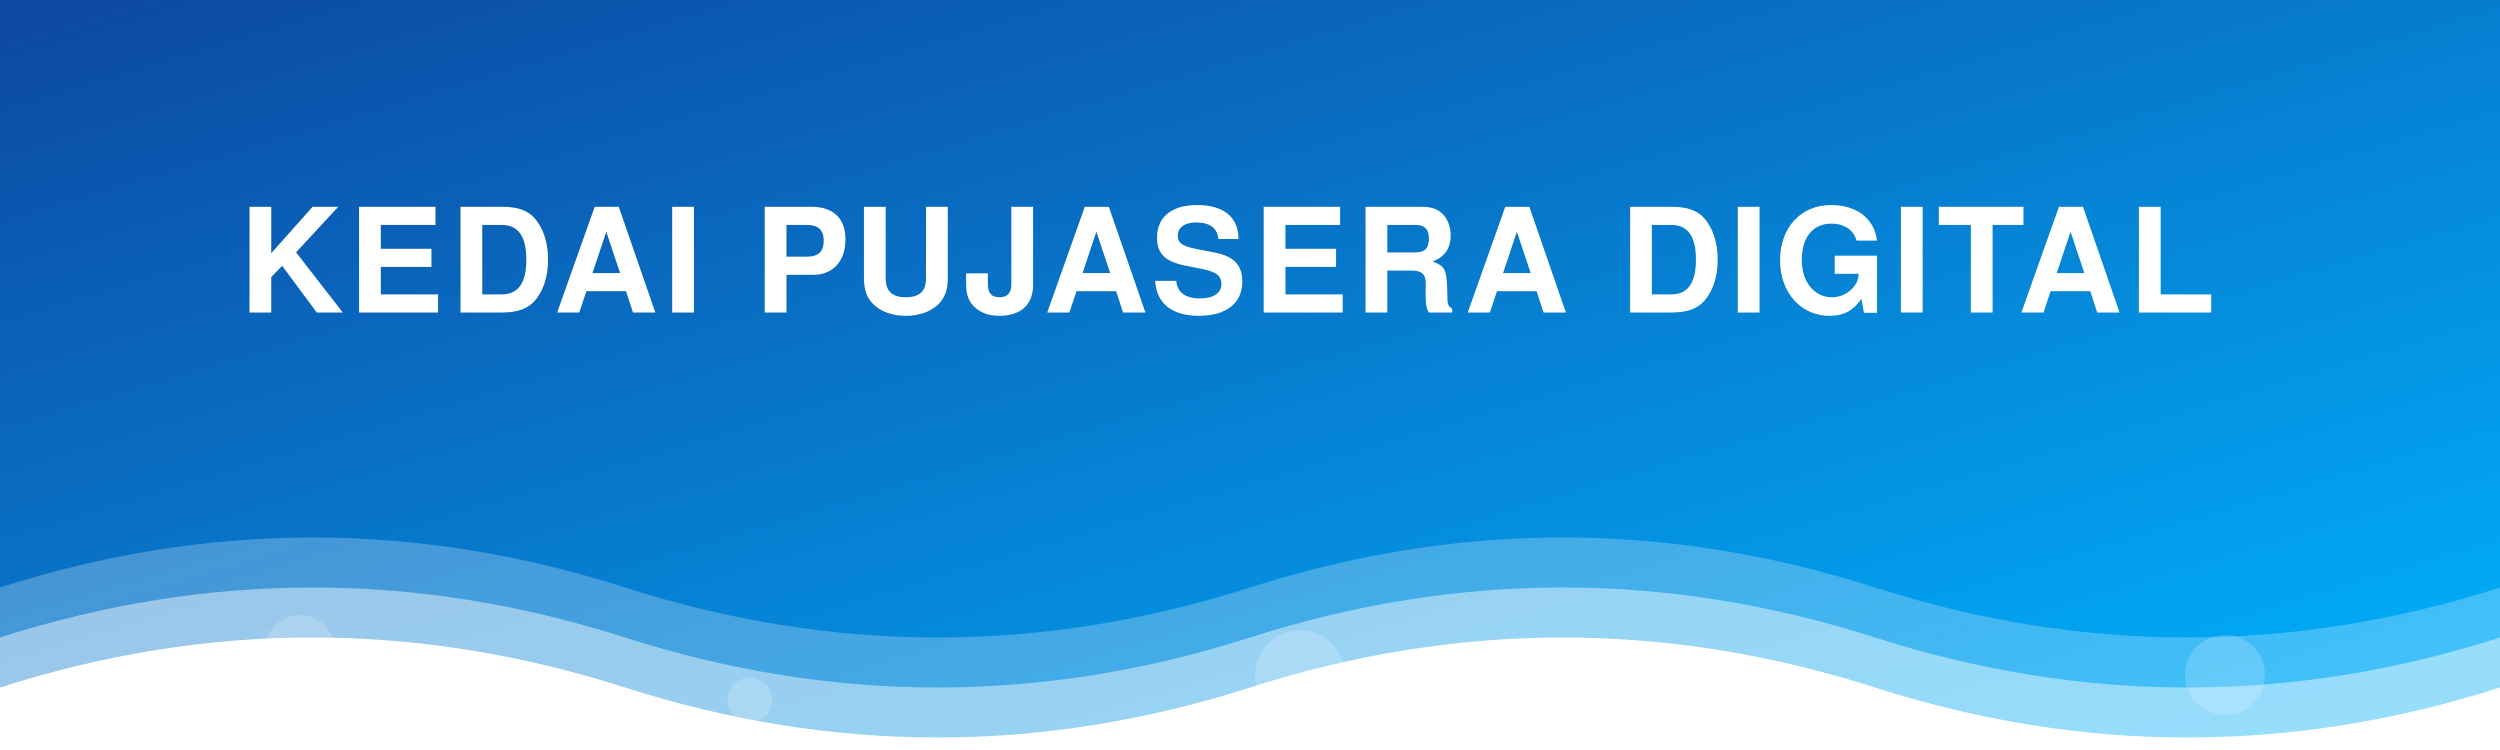
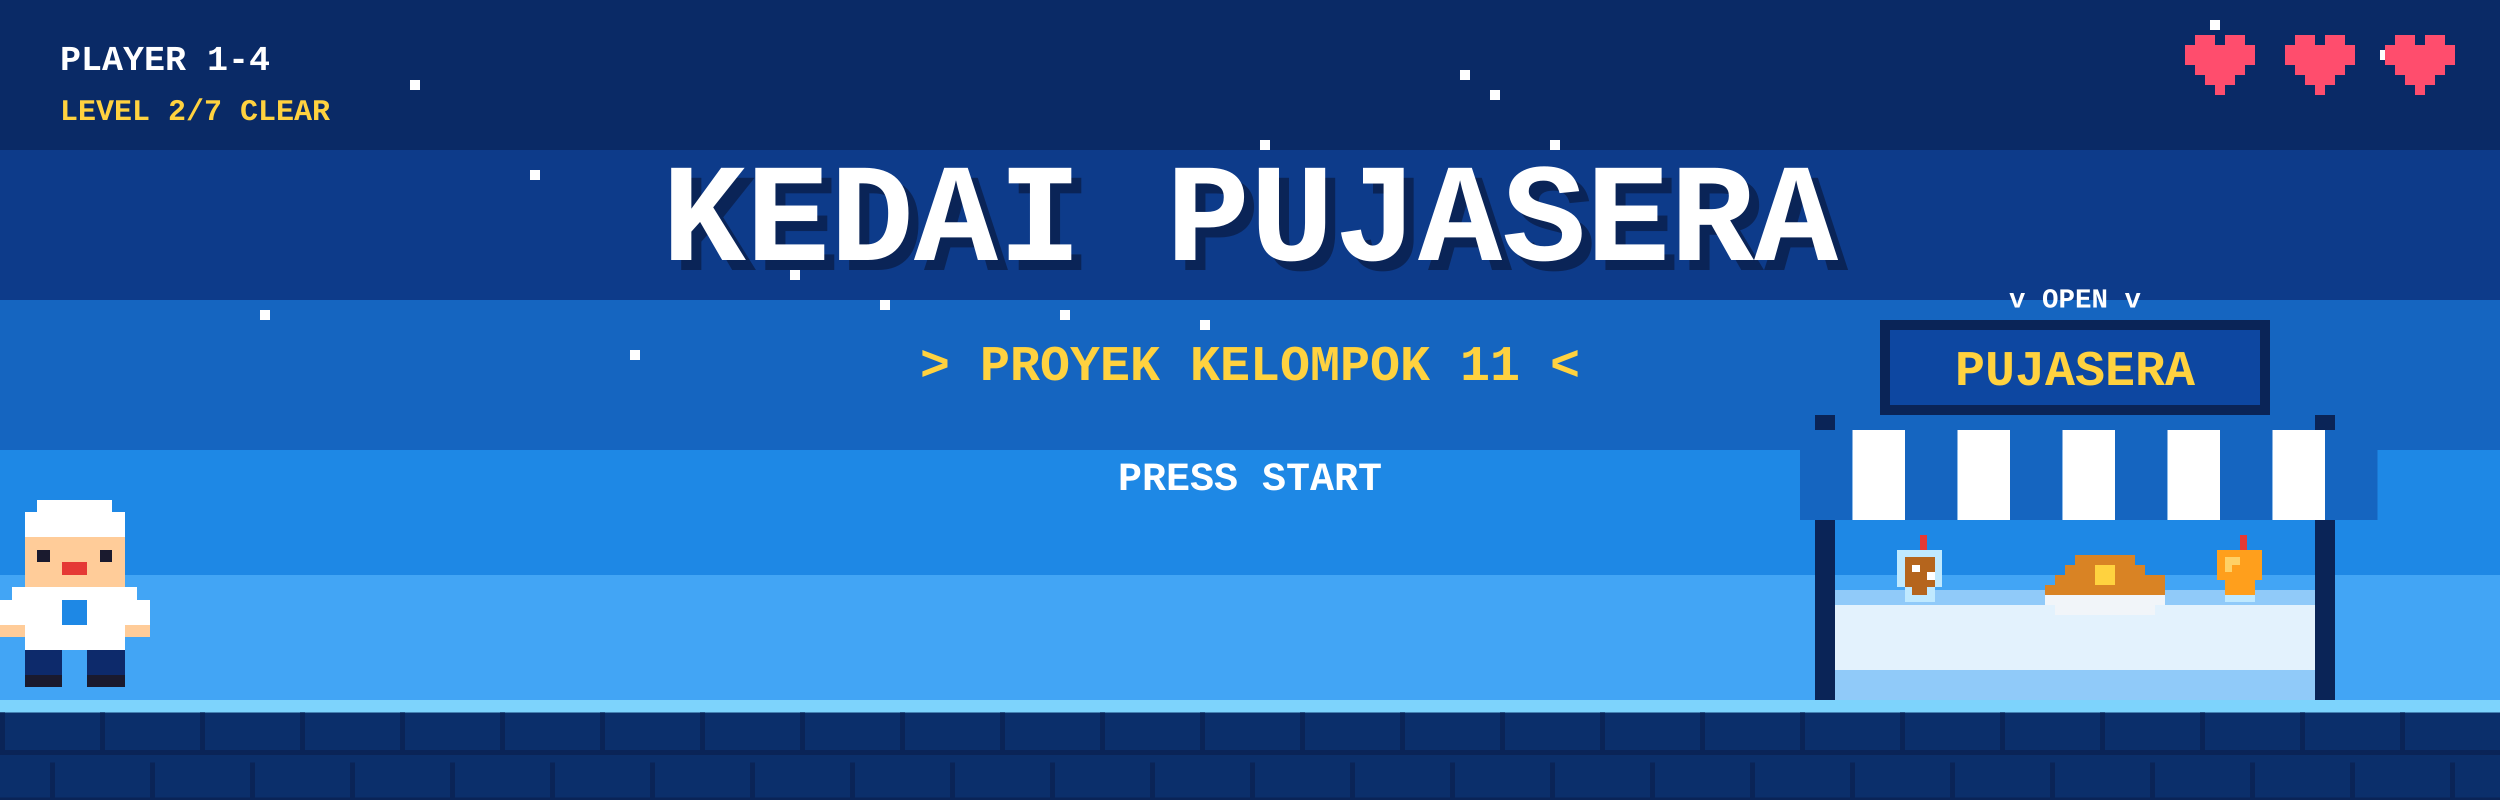
- <svg xmlns="http://www.w3.org/2000/svg" viewBox="0 0 1000 300" width="1000" height="300" role="img" aria-label="Kedai Pujasera Digital - Kelompok 11">
-   <defs>
-     <linearGradient id="bg" x1="0" y1="0" x2="1" y2="1">
-       <stop offset="0" stop-color="#0d47a1">
-         <animate attributeName="stop-color" values="#0d47a1;#1565c0;#0d47a1" dur="8s" repeatCount="indefinite" />
-       </stop>
-       <stop offset="1" stop-color="#00b4ff">
-         <animate attributeName="stop-color" values="#00b4ff;#4fc3f7;#00b4ff" dur="8s" repeatCount="indefinite" />
-       </stop>
-     </linearGradient>
-   </defs>
-   <rect width="1000" height="300" fill="url(#bg)" />
-   <g fill="#ffffff" opacity="0.18">
-     <circle cx="120" cy="260" r="14">
-       <animate attributeName="cy" values="270;40;270" dur="9s" repeatCount="indefinite" />
-     </circle>
-     <circle cx="300" cy="280" r="9">
-       <animate attributeName="cy" values="280;60;280" dur="7s" repeatCount="indefinite" />
-     </circle>
-     <circle cx="520" cy="270" r="18">
-       <animate attributeName="cy" values="270;30;270" dur="11s" repeatCount="indefinite" />
-     </circle>
-     <circle cx="730" cy="285" r="10">
-       <animate attributeName="cy" values="285;50;285" dur="8s" repeatCount="indefinite" />
-     </circle>
-     <circle cx="890" cy="270" r="16">
-       <animate attributeName="cy" values="270;40;270" dur="10s" repeatCount="indefinite" />
-     </circle>
-   </g>
-   <text x="500" y="125" text-anchor="middle" font-family="Segoe UI, Helvetica, Arial, sans-serif" font-size="58" font-weight="800" fill="#ffffff" letter-spacing="2">
-     KEDAI PUJASERA DIGITAL
-     <animate attributeName="opacity" values="0;1" dur="1.4s" fill="freeze" />
-   </text>
-   <g font-family="Segoe UI, Helvetica, Arial, sans-serif" font-size="26" fill="#e3f2fd" text-anchor="middle">
-     <text x="500" y="178" opacity="0">Proyek Kelompok 11
-       <animate attributeName="opacity" values="0;1;1;0;0" keyTimes="0;0.05;0.30;0.35;1" dur="12s" begin="0s" repeatCount="indefinite" />
-     </text>
-     <text x="500" y="178" opacity="0">Teknik Informatika · Universitas Samudra
-       <animate attributeName="opacity" values="0;1;1;0;0" keyTimes="0;0.05;0.30;0.35;1" dur="12s" begin="-4s" repeatCount="indefinite" />
-     </text>
-     <text x="500" y="178" opacity="0">Menu · Foto Produk · Harga · Informasi Kedai
-       <animate attributeName="opacity" values="0;1;1;0;0" keyTimes="0;0.05;0.30;0.35;1" dur="12s" begin="-8s" repeatCount="indefinite" />
-     </text>
-   </g>
-   <path d="M0 235 Q 125 195 250 235 T 500 235 Q 625 195 750 235 T 1000 235 Q 1125 195 1250 235 T 1500 235 Q 1625 195 1750 235 T 2000 235 V 300 H 0 Z" fill="#ffffff" opacity="0.25">
-     <animateTransform attributeName="transform" type="translate" from="0 0" to="-1000 0" dur="14s" repeatCount="indefinite" />
-   </path>
-   <path d="M0 255 Q 125 215 250 255 T 500 255 Q 625 215 750 255 T 1000 255 Q 1125 215 1250 255 T 1500 255 Q 1625 215 1750 255 T 2000 255 V 300 H 0 Z" fill="#ffffff" opacity="0.45">
-     <animateTransform attributeName="transform" type="translate" from="-1000 0" to="0 0" dur="10s" repeatCount="indefinite" />
-   </path>
-   <path d="M0 275 Q 125 235 250 275 T 500 275 Q 625 235 750 275 T 1000 275 Q 1125 235 1250 275 T 1500 275 Q 1625 235 1750 275 T 2000 275 V 300 H 0 Z" fill="#ffffff">
-     <animateTransform attributeName="transform" type="translate" from="0 0" to="-1000 0" dur="7s" repeatCount="indefinite" />
-   </path>
+ <svg xmlns="http://www.w3.org/2000/svg" viewBox="0 0 1000 320" width="1000" height="320" role="img" aria-label="Kedai Pujasera Digital - Kelompok 11">
+   <rect x="0" y="0" width="1000" height="60" fill="#0a2a66" />
+   <rect x="0" y="60" width="1000" height="60" fill="#0d3b8a" />
+   <rect x="0" y="120" width="1000" height="60" fill="#1565c0" />
+   <rect x="0" y="180" width="1000" height="50" fill="#1e88e5" />
+   <rect x="0" y="230" width="1000" height="50" fill="#42a5f5" />
+   <rect x="480" y="128" width="4" height="4" fill="#fff">
+     <animate attributeName="opacity" values="1;0.15;1" dur="3s" begin="-1.0s" repeatCount="indefinite" calcMode="discrete" />
+   </rect>
+   <rect x="620" y="56" width="4" height="4" fill="#fff">
+     <animate attributeName="opacity" values="1;0.15;1" dur="2s" begin="-1.6s" repeatCount="indefinite" calcMode="discrete" />
+   </rect>
+   <rect x="504" y="56" width="4" height="4" fill="#fff">
+     <animate attributeName="opacity" values="1;0.15;1" dur="1.5s" begin="-0.9s" repeatCount="indefinite" calcMode="discrete" />
+   </rect>
+   <rect x="164" y="32" width="4" height="4" fill="#fff">
+     <animate attributeName="opacity" values="1;0.15;1" dur="1.5s" begin="-1.2s" repeatCount="indefinite" calcMode="discrete" />
+   </rect>
+   <rect x="424" y="124" width="4" height="4" fill="#fff">
+     <animate attributeName="opacity" values="1;0.15;1" dur="2s" begin="-1.2s" repeatCount="indefinite" calcMode="discrete" />
+   </rect>
+   <rect x="868" y="144" width="4" height="4" fill="#fff">
+     <animate attributeName="opacity" values="1;0.15;1" dur="1.5s" begin="-0.1s" repeatCount="indefinite" calcMode="discrete" />
+   </rect>
+   <rect x="212" y="68" width="4" height="4" fill="#fff">
+     <animate attributeName="opacity" values="1;0.15;1" dur="1.5s" begin="-1.6s" repeatCount="indefinite" calcMode="discrete" />
+   </rect>
+   <rect x="352" y="120" width="4" height="4" fill="#fff">
+     <animate attributeName="opacity" values="1;0.15;1" dur="2s" begin="-1.0s" repeatCount="indefinite" calcMode="discrete" />
+   </rect>
+   <rect x="672" y="84" width="4" height="4" fill="#fff">
+     <animate attributeName="opacity" values="1;0.15;1" dur="3s" begin="-0.0s" repeatCount="indefinite" calcMode="discrete" />
+   </rect>
+   <rect x="104" y="124" width="4" height="4" fill="#fff">
+     <animate attributeName="opacity" values="1;0.15;1" dur="2.5s" begin="-0.8s" repeatCount="indefinite" calcMode="discrete" />
+   </rect>
+   <rect x="584" y="28" width="4" height="4" fill="#fff">
+     <animate attributeName="opacity" values="1;0.15;1" dur="2.5s" begin="-0.6s" repeatCount="indefinite" calcMode="discrete" />
+   </rect>
+   <rect x="252" y="140" width="4" height="4" fill="#fff">
+     <animate attributeName="opacity" values="1;0.15;1" dur="2.5s" begin="-0.1s" repeatCount="indefinite" calcMode="discrete" />
+   </rect>
+   <rect x="596" y="36" width="4" height="4" fill="#fff">
+     <animate attributeName="opacity" values="1;0.15;1" dur="3s" begin="-0.2s" repeatCount="indefinite" calcMode="discrete" />
+   </rect>
+   <rect x="316" y="108" width="4" height="4" fill="#fff">
+     <animate attributeName="opacity" values="1;0.15;1" dur="1.5s" begin="-1.9s" repeatCount="indefinite" calcMode="discrete" />
+   </rect>
+   <rect x="884" y="8" width="4" height="4" fill="#fff">
+     <animate attributeName="opacity" values="1;0.15;1" dur="2s" begin="-0.4s" repeatCount="indefinite" calcMode="discrete" />
+   </rect>
+   <rect x="952" y="20" width="4" height="4" fill="#fff">
+     <animate attributeName="opacity" values="1;0.15;1" dur="3s" begin="-0.8s" repeatCount="indefinite" calcMode="discrete" />
+   </rect>
+   <g opacity="0.9">
+     <g>
+       <g transform="translate(-120 40) scale(6)" shape-rendering="crispEdges">
+         <rect x="4" y="0" width="4" height="1" fill="#e8f4ff" />
+         <rect x="2" y="1" width="8" height="1" fill="#e8f4ff" />
+         <rect x="12" y="1" width="2" height="1" fill="#e8f4ff" />
+         <rect x="1" y="2" width="14" height="1" fill="#e8f4ff" />
+         <rect x="0" y="3" width="16" height="1" fill="#e8f4ff" />
+       </g>
+       <animateTransform attributeName="transform" type="translate" from="0 0" to="1250 0" dur="38s" begin="-5s" repeatCount="indefinite" />
+     </g>
+   </g>
+   <g opacity="0.9">
+     <g>
+       <g transform="translate(-120 95) scale(4)" shape-rendering="crispEdges">
+         <rect x="4" y="0" width="4" height="1" fill="#e8f4ff" />
+         <rect x="2" y="1" width="8" height="1" fill="#e8f4ff" />
+         <rect x="12" y="1" width="2" height="1" fill="#e8f4ff" />
+         <rect x="1" y="2" width="14" height="1" fill="#e8f4ff" />
+         <rect x="0" y="3" width="16" height="1" fill="#e8f4ff" />
+       </g>
+       <animateTransform attributeName="transform" type="translate" from="0 0" to="1250 0" dur="52s" begin="-30s" repeatCount="indefinite" />
+     </g>
+   </g>
+   <g opacity="0.9">
+     <g>
+       <g transform="translate(-120 160) scale(5)" shape-rendering="crispEdges">
+         <rect x="4" y="0" width="4" height="1" fill="#e8f4ff" />
+         <rect x="2" y="1" width="8" height="1" fill="#e8f4ff" />
+         <rect x="12" y="1" width="2" height="1" fill="#e8f4ff" />
+         <rect x="1" y="2" width="14" height="1" fill="#e8f4ff" />
+         <rect x="0" y="3" width="16" height="1" fill="#e8f4ff" />
+       </g>
+       <animateTransform attributeName="transform" type="translate" from="0 0" to="1250 0" dur="46s" begin="-18s" repeatCount="indefinite" />
+     </g>
+   </g>
+   <rect x="0" y="280" width="1000" height="40" fill="#0b2f6b" />
+   <rect x="0" y="280" width="1000" height="5" fill="#7dd3fc" />
+   <rect x="0" y="300" width="1000" height="2" fill="#0a2457" />
+   <rect x="0" y="285" width="2" height="15" fill="#0a2457" />
+   <rect x="40" y="285" width="2" height="15" fill="#0a2457" />
+   <rect x="80" y="285" width="2" height="15" fill="#0a2457" />
+   <rect x="120" y="285" width="2" height="15" fill="#0a2457" />
+   <rect x="160" y="285" width="2" height="15" fill="#0a2457" />
+   <rect x="200" y="285" width="2" height="15" fill="#0a2457" />
+   <rect x="240" y="285" width="2" height="15" fill="#0a2457" />
+   <rect x="280" y="285" width="2" height="15" fill="#0a2457" />
+   <rect x="320" y="285" width="2" height="15" fill="#0a2457" />
+   <rect x="360" y="285" width="2" height="15" fill="#0a2457" />
+   <rect x="400" y="285" width="2" height="15" fill="#0a2457" />
+   <rect x="440" y="285" width="2" height="15" fill="#0a2457" />
+   <rect x="480" y="285" width="2" height="15" fill="#0a2457" />
+   <rect x="520" y="285" width="2" height="15" fill="#0a2457" />
+   <rect x="560" y="285" width="2" height="15" fill="#0a2457" />
+   <rect x="600" y="285" width="2" height="15" fill="#0a2457" />
+   <rect x="640" y="285" width="2" height="15" fill="#0a2457" />
+   <rect x="680" y="285" width="2" height="15" fill="#0a2457" />
+   <rect x="720" y="285" width="2" height="15" fill="#0a2457" />
+   <rect x="760" y="285" width="2" height="15" fill="#0a2457" />
+   <rect x="800" y="285" width="2" height="15" fill="#0a2457" />
+   <rect x="840" y="285" width="2" height="15" fill="#0a2457" />
+   <rect x="880" y="285" width="2" height="15" fill="#0a2457" />
+   <rect x="920" y="285" width="2" height="15" fill="#0a2457" />
+   <rect x="960" y="285" width="2" height="15" fill="#0a2457" />
+   <rect x="0" y="319" width="1000" height="2" fill="#0a2457" />
+   <rect x="20" y="305" width="2" height="15" fill="#0a2457" />
+   <rect x="60" y="305" width="2" height="15" fill="#0a2457" />
+   <rect x="100" y="305" width="2" height="15" fill="#0a2457" />
+   <rect x="140" y="305" width="2" height="15" fill="#0a2457" />
+   <rect x="180" y="305" width="2" height="15" fill="#0a2457" />
+   <rect x="220" y="305" width="2" height="15" fill="#0a2457" />
+   <rect x="260" y="305" width="2" height="15" fill="#0a2457" />
+   <rect x="300" y="305" width="2" height="15" fill="#0a2457" />
+   <rect x="340" y="305" width="2" height="15" fill="#0a2457" />
+   <rect x="380" y="305" width="2" height="15" fill="#0a2457" />
+   <rect x="420" y="305" width="2" height="15" fill="#0a2457" />
+   <rect x="460" y="305" width="2" height="15" fill="#0a2457" />
+   <rect x="500" y="305" width="2" height="15" fill="#0a2457" />
+   <rect x="540" y="305" width="2" height="15" fill="#0a2457" />
+   <rect x="580" y="305" width="2" height="15" fill="#0a2457" />
+   <rect x="620" y="305" width="2" height="15" fill="#0a2457" />
+   <rect x="660" y="305" width="2" height="15" fill="#0a2457" />
+   <rect x="700" y="305" width="2" height="15" fill="#0a2457" />
+   <rect x="740" y="305" width="2" height="15" fill="#0a2457" />
+   <rect x="780" y="305" width="2" height="15" fill="#0a2457" />
+   <rect x="820" y="305" width="2" height="15" fill="#0a2457" />
+   <rect x="860" y="305" width="2" height="15" fill="#0a2457" />
+   <rect x="900" y="305" width="2" height="15" fill="#0a2457" />
+   <rect x="940" y="305" width="2" height="15" fill="#0a2457" />
+   <rect x="980" y="305" width="2" height="15" fill="#0a2457" />
+   <rect x="730" y="236" width="200" height="44" fill="#e3f2fd" />
+   <rect x="730" y="236" width="200" height="6" fill="#90caf9" />
+   <rect x="730" y="268" width="200" height="12" fill="#90caf9" />
+   <rect x="726" y="166" width="8" height="114" fill="#0a2457" />
+   <rect x="926" y="166" width="8" height="114" fill="#0a2457" />
+   <rect x="720" y="172" width="21" height="28" fill="#1565c0" />
+   <rect x="741" y="172" width="21" height="28" fill="#ffffff" />
+   <rect x="762" y="172" width="21" height="28" fill="#1565c0" />
+   <rect x="783" y="172" width="21" height="28" fill="#ffffff" />
+   <rect x="804" y="172" width="21" height="28" fill="#1565c0" />
+   <rect x="825" y="172" width="21" height="28" fill="#ffffff" />
+   <rect x="846" y="172" width="21" height="28" fill="#1565c0" />
+   <rect x="867" y="172" width="21" height="28" fill="#ffffff" />
+   <rect x="888" y="172" width="21" height="28" fill="#1565c0" />
+   <rect x="909" y="172" width="21" height="28" fill="#ffffff" />
+   <rect x="930" y="172" width="21" height="28" fill="#1565c0" />
+   <rect x="720" y="200" width="21" height="8" fill="#1565c0" />
+   <rect x="720" y="208" width="21" height="6" fill="#1565c0" opacity="0" />
+   <rect x="741" y="200" width="21" height="8" fill="#ffffff" />
+   <rect x="741" y="208" width="21" height="6" fill="#ffffff" opacity="0" />
+   <rect x="762" y="200" width="21" height="8" fill="#1565c0" />
+   <rect x="762" y="208" width="21" height="6" fill="#1565c0" opacity="0" />
+   <rect x="783" y="200" width="21" height="8" fill="#ffffff" />
+   <rect x="783" y="208" width="21" height="6" fill="#ffffff" opacity="0" />
+   <rect x="804" y="200" width="21" height="8" fill="#1565c0" />
+   <rect x="804" y="208" width="21" height="6" fill="#1565c0" opacity="0" />
+   <rect x="825" y="200" width="21" height="8" fill="#ffffff" />
+   <rect x="825" y="208" width="21" height="6" fill="#ffffff" opacity="0" />
+   <rect x="846" y="200" width="21" height="8" fill="#1565c0" />
+   <rect x="846" y="208" width="21" height="6" fill="#1565c0" opacity="0" />
+   <rect x="867" y="200" width="21" height="8" fill="#ffffff" />
+   <rect x="867" y="208" width="21" height="6" fill="#ffffff" opacity="0" />
+   <rect x="888" y="200" width="21" height="8" fill="#1565c0" />
+   <rect x="888" y="208" width="21" height="6" fill="#1565c0" opacity="0" />
+   <rect x="909" y="200" width="21" height="8" fill="#ffffff" />
+   <rect x="909" y="208" width="21" height="6" fill="#ffffff" opacity="0" />
+   <rect x="930" y="200" width="21" height="8" fill="#1565c0" />
+   <rect x="930" y="208" width="21" height="6" fill="#1565c0" opacity="0" />
+   <rect x="752" y="128" width="156" height="38" fill="#0a2457" />
+   <rect x="756" y="132" width="148" height="30" fill="#0d47a1" />
+   <text x="830" y="154" text-anchor="middle" font-family="'Courier New', Courier, monospace" font-size="20" font-weight="800" fill="#ffd23f">PUJASERA</text>
+   <text x="830" y="123" text-anchor="middle" font-family="'Courier New', Courier, monospace" font-size="11" font-weight="800" fill="#ffffff">v OPEN v<animate attributeName="opacity" values="1;0" dur="1.2s" calcMode="discrete" repeatCount="indefinite" />
+   </text>
+   <g>
+     <g transform="translate(756 214) scale(3)" shape-rendering="crispEdges">
+       <rect x="4" y="0" width="1" height="1" fill="#e53935" />
+       <rect x="4" y="1" width="1" height="1" fill="#e53935" />
+       <rect x="1" y="2" width="6" height="1" fill="#bfe9ff" />
+       <rect x="1" y="3" width="1" height="1" fill="#bfe9ff" />
+       <rect x="2" y="3" width="4" height="1" fill="#b5651d" />
+       <rect x="6" y="3" width="1" height="1" fill="#bfe9ff" />
+       <rect x="1" y="4" width="1" height="1" fill="#bfe9ff" />
+       <rect x="2" y="4" width="1" height="1" fill="#b5651d" />
+       <rect x="3" y="4" width="1" height="1" fill="#ffffff" />
+       <rect x="4" y="4" width="2" height="1" fill="#b5651d" />
+       <rect x="6" y="4" width="1" height="1" fill="#bfe9ff" />
+       <rect x="1" y="5" width="1" height="1" fill="#bfe9ff" />
+       <rect x="2" y="5" width="3" height="1" fill="#b5651d" />
+       <rect x="5" y="5" width="1" height="1" fill="#ffffff" />
+       <rect x="6" y="5" width="1" height="1" fill="#bfe9ff" />
+       <rect x="1" y="6" width="1" height="1" fill="#bfe9ff" />
+       <rect x="2" y="6" width="4" height="1" fill="#b5651d" />
+       <rect x="6" y="6" width="1" height="1" fill="#bfe9ff" />
+       <rect x="2" y="7" width="1" height="1" fill="#bfe9ff" />
+       <rect x="3" y="7" width="2" height="1" fill="#b5651d" />
+       <rect x="5" y="7" width="1" height="1" fill="#bfe9ff" />
+       <rect x="2" y="8" width="4" height="1" fill="#bfe9ff" />
+     </g>
+     <animateTransform attributeName="transform" type="translate" values="0 0;0 -6" dur="1s" begin="0s" calcMode="discrete" repeatCount="indefinite" />
+   </g>
+   <g>
+     <g transform="translate(818 222) scale(4)" shape-rendering="crispEdges">
+       <rect x="3" y="0" width="6" height="1" fill="#d98324" />
+       <rect x="2" y="1" width="3" height="1" fill="#d98324" />
+       <rect x="5" y="1" width="2" height="1" fill="#ffd23f" />
+       <rect x="7" y="1" width="3" height="1" fill="#d98324" />
+       <rect x="1" y="2" width="4" height="1" fill="#d98324" />
+       <rect x="5" y="2" width="2" height="1" fill="#ffd23f" />
+       <rect x="7" y="2" width="5" height="1" fill="#d98324" />
+       <rect x="0" y="3" width="12" height="1" fill="#d98324" />
+       <rect x="0" y="4" width="12" height="1" fill="#f1f5f9" />
+       <rect x="1" y="5" width="10" height="1" fill="#f1f5f9" />
+     </g>
+     <animateTransform attributeName="transform" type="translate" values="0 0;0 -6" dur="1s" begin="-0.33s" calcMode="discrete" repeatCount="indefinite" />
+   </g>
+   <g>
+     <g transform="translate(884 214) scale(3)" shape-rendering="crispEdges">
+       <rect x="4" y="0" width="1" height="1" fill="#e53935" />
+       <rect x="4" y="1" width="1" height="1" fill="#e53935" />
+       <rect x="1" y="2" width="6" height="1" fill="#ff9f1c" />
+       <rect x="1" y="3" width="1" height="1" fill="#ff9f1c" />
+       <rect x="2" y="3" width="2" height="1" fill="#ffd166" />
+       <rect x="4" y="3" width="3" height="1" fill="#ff9f1c" />
+       <rect x="1" y="4" width="1" height="1" fill="#ff9f1c" />
+       <rect x="2" y="4" width="1" height="1" fill="#ffd166" />
+       <rect x="3" y="4" width="4" height="1" fill="#ff9f1c" />
+       <rect x="1" y="5" width="6" height="1" fill="#ff9f1c" />
+       <rect x="2" y="6" width="4" height="1" fill="#ff9f1c" />
+       <rect x="2" y="7" width="4" height="1" fill="#ff9f1c" />
+       <rect x="2" y="8" width="4" height="1" fill="#bfe9ff" />
+     </g>
+     <animateTransform attributeName="transform" type="translate" values="0 0;0 -6" dur="1s" begin="-0.66s" calcMode="discrete" repeatCount="indefinite" />
+   </g>
+   <text x="504" y="108" text-anchor="middle" font-family="'Courier New', Courier, monospace" font-size="56" font-weight="800" fill="#0a2457">KEDAI PUJASERA</text>
+   <text x="500" y="104" text-anchor="middle" font-family="'Courier New', Courier, monospace" font-size="56" font-weight="800" fill="#ffffff">KEDAI PUJASERA<animate attributeName="opacity" values="0;1" dur="1.2s" fill="freeze" />
+   </text>
+   <text x="500" y="152" text-anchor="middle" font-family="'Courier New', Courier, monospace" font-size="20" font-weight="800" fill="#ffd23f">&gt; PROYEK KELOMPOK 11 &lt;<animate attributeName="opacity" values="0;1;1;0;0" keyTimes="0;0.05;0.30;0.35;1" dur="12s" begin="-0s" repeatCount="indefinite" />
+   </text>
+   <text x="500" y="152" text-anchor="middle" font-family="'Courier New', Courier, monospace" font-size="20" font-weight="800" fill="#ffd23f" opacity="0">TEKNIK INFORMATIKA · UNSAM<animate attributeName="opacity" values="0;1;1;0;0" keyTimes="0;0.05;0.30;0.35;1" dur="12s" begin="-4s" repeatCount="indefinite" />
+   </text>
+   <text x="500" y="152" text-anchor="middle" font-family="'Courier New', Courier, monospace" font-size="20" font-weight="800" fill="#ffd23f" opacity="0">MENU · FOTO · HARGA · INFO KEDAI<animate attributeName="opacity" values="0;1;1;0;0" keyTimes="0;0.05;0.30;0.35;1" dur="12s" begin="-8s" repeatCount="indefinite" />
+   </text>
+   <text x="500" y="196" text-anchor="middle" font-family="'Courier New', Courier, monospace" font-size="16" font-weight="800" fill="#ffffff">PRESS START<animate attributeName="opacity" values="1;0" dur="1s" calcMode="discrete" repeatCount="indefinite" />
+   </text>
+   <text x="24" y="28" text-anchor="start" font-family="'Courier New', Courier, monospace" font-size="14" font-weight="800" fill="#ffffff">PLAYER 1-4</text>
+   <text x="24" y="48" text-anchor="start" font-family="'Courier New', Courier, monospace" font-size="12" font-weight="800" fill="#ffd23f">LEVEL 2/7 CLEAR</text>
+   <g transform="translate(874 14) scale(4)" shape-rendering="crispEdges">
+     <rect x="1" y="0" width="2" height="1" fill="#ff4d6d" />
+     <rect x="4" y="0" width="2" height="1" fill="#ff4d6d" />
+     <rect x="0" y="1" width="7" height="1" fill="#ff4d6d" />
+     <rect x="0" y="2" width="7" height="1" fill="#ff4d6d" />
+     <rect x="1" y="3" width="5" height="1" fill="#ff4d6d" />
+     <rect x="2" y="4" width="3" height="1" fill="#ff4d6d" />
+     <rect x="3" y="5" width="1" height="1" fill="#ff4d6d" />
+   </g>
+   <g transform="translate(914 14) scale(4)" shape-rendering="crispEdges">
+     <rect x="1" y="0" width="2" height="1" fill="#ff4d6d" />
+     <rect x="4" y="0" width="2" height="1" fill="#ff4d6d" />
+     <rect x="0" y="1" width="7" height="1" fill="#ff4d6d" />
+     <rect x="0" y="2" width="7" height="1" fill="#ff4d6d" />
+     <rect x="1" y="3" width="5" height="1" fill="#ff4d6d" />
+     <rect x="2" y="4" width="3" height="1" fill="#ff4d6d" />
+     <rect x="3" y="5" width="1" height="1" fill="#ff4d6d" />
+   </g>
+   <g transform="translate(954 14) scale(4)" shape-rendering="crispEdges">
+     <rect x="1" y="0" width="2" height="1" fill="#ff4d6d" />
+     <rect x="4" y="0" width="2" height="1" fill="#ff4d6d" />
+     <rect x="0" y="1" width="7" height="1" fill="#ff4d6d" />
+     <rect x="0" y="2" width="7" height="1" fill="#ff4d6d" />
+     <rect x="1" y="3" width="5" height="1" fill="#ff4d6d" />
+     <rect x="2" y="4" width="3" height="1" fill="#ff4d6d" />
+     <rect x="3" y="5" width="1" height="1" fill="#ff4d6d" />
+   </g>
+   <g>
+     <g transform="translate(0 200) scale(5)">
+       <g transform="translate(0 0) scale(1)" shape-rendering="crispEdges">
+         <rect x="3" y="0" width="6" height="1" fill="#ffffff" />
+         <rect x="2" y="1" width="8" height="1" fill="#ffffff" />
+         <rect x="2" y="2" width="8" height="1" fill="#ffffff" />
+         <rect x="2" y="3" width="8" height="1" fill="#ffcc99" />
+         <rect x="2" y="4" width="1" height="1" fill="#ffcc99" />
+         <rect x="3" y="4" width="1" height="1" fill="#1a1a2e" />
+         <rect x="4" y="4" width="4" height="1" fill="#ffcc99" />
+         <rect x="8" y="4" width="1" height="1" fill="#1a1a2e" />
+         <rect x="9" y="4" width="1" height="1" fill="#ffcc99" />
+         <rect x="2" y="5" width="3" height="1" fill="#ffcc99" />
+         <rect x="5" y="5" width="2" height="1" fill="#e53935" />
+         <rect x="7" y="5" width="3" height="1" fill="#ffcc99" />
+         <rect x="2" y="6" width="8" height="1" fill="#ffcc99" />
+         <rect x="1" y="7" width="10" height="1" fill="#ffffff" />
+         <rect x="0" y="8" width="5" height="1" fill="#ffffff" />
+         <rect x="5" y="8" width="2" height="1" fill="#1e88e5" />
+         <rect x="7" y="8" width="5" height="1" fill="#ffffff" />
+         <rect x="0" y="9" width="5" height="1" fill="#ffffff" />
+         <rect x="5" y="9" width="2" height="1" fill="#1e88e5" />
+         <rect x="7" y="9" width="5" height="1" fill="#ffffff" />
+         <rect x="0" y="10" width="2" height="1" fill="#ffcc99" />
+         <rect x="2" y="10" width="8" height="1" fill="#ffffff" />
+         <rect x="10" y="10" width="2" height="1" fill="#ffcc99" />
+         <rect x="2" y="11" width="8" height="1" fill="#ffffff" />
+       </g>
+       <g>
+         <g transform="translate(0 12) scale(1)" shape-rendering="crispEdges">
+           <rect x="2" y="0" width="3" height="1" fill="#0d2a6b" />
+           <rect x="7" y="0" width="3" height="1" fill="#0d2a6b" />
+           <rect x="2" y="1" width="3" height="1" fill="#0d2a6b" />
+           <rect x="7" y="1" width="3" height="1" fill="#0d2a6b" />
+           <rect x="2" y="2" width="3" height="1" fill="#1a1a2e" />
+           <rect x="7" y="2" width="3" height="1" fill="#1a1a2e" />
+         </g>
+         <animate attributeName="opacity" values="1;0" dur="0.5s" calcMode="discrete" repeatCount="indefinite" />
+       </g>
+       <g opacity="0">
+         <g transform="translate(0 12) scale(1)" shape-rendering="crispEdges">
+           <rect x="3" y="0" width="6" height="1" fill="#0d2a6b" />
+           <rect x="3" y="1" width="2" height="1" fill="#0d2a6b" />
+           <rect x="7" y="1" width="2" height="1" fill="#0d2a6b" />
+           <rect x="3" y="2" width="2" height="1" fill="#1a1a2e" />
+           <rect x="7" y="2" width="2" height="1" fill="#1a1a2e" />
+         </g>
+         <animate attributeName="opacity" values="0;1" dur="0.5s" calcMode="discrete" repeatCount="indefinite" />
+       </g>
+     </g>
+     <animateTransform attributeName="transform" type="translate" values="60 0;620 0;620 0" keyTimes="0;0.48;1" dur="16s" repeatCount="indefinite" />
+     <animate attributeName="opacity" values="1;0;0" keyTimes="0;0.5;1" dur="16s" calcMode="discrete" repeatCount="indefinite" />
+   </g>
+   <g opacity="0">
+     <g transform="translate(60 200) scale(-5 5)">
+       <g transform="translate(0 0) scale(1)" shape-rendering="crispEdges">
+         <rect x="3" y="0" width="6" height="1" fill="#ffffff" />
+         <rect x="2" y="1" width="8" height="1" fill="#ffffff" />
+         <rect x="2" y="2" width="8" height="1" fill="#ffffff" />
+         <rect x="2" y="3" width="8" height="1" fill="#ffcc99" />
+         <rect x="2" y="4" width="1" height="1" fill="#ffcc99" />
+         <rect x="3" y="4" width="1" height="1" fill="#1a1a2e" />
+         <rect x="4" y="4" width="4" height="1" fill="#ffcc99" />
+         <rect x="8" y="4" width="1" height="1" fill="#1a1a2e" />
+         <rect x="9" y="4" width="1" height="1" fill="#ffcc99" />
+         <rect x="2" y="5" width="3" height="1" fill="#ffcc99" />
+         <rect x="5" y="5" width="2" height="1" fill="#e53935" />
+         <rect x="7" y="5" width="3" height="1" fill="#ffcc99" />
+         <rect x="2" y="6" width="8" height="1" fill="#ffcc99" />
+         <rect x="1" y="7" width="10" height="1" fill="#ffffff" />
+         <rect x="0" y="8" width="5" height="1" fill="#ffffff" />
+         <rect x="5" y="8" width="2" height="1" fill="#1e88e5" />
+         <rect x="7" y="8" width="5" height="1" fill="#ffffff" />
+         <rect x="0" y="9" width="5" height="1" fill="#ffffff" />
+         <rect x="5" y="9" width="2" height="1" fill="#1e88e5" />
+         <rect x="7" y="9" width="5" height="1" fill="#ffffff" />
+         <rect x="0" y="10" width="2" height="1" fill="#ffcc99" />
+         <rect x="2" y="10" width="8" height="1" fill="#ffffff" />
+         <rect x="10" y="10" width="2" height="1" fill="#ffcc99" />
+         <rect x="2" y="11" width="8" height="1" fill="#ffffff" />
+       </g>
+       <g>
+         <g transform="translate(0 12) scale(1)" shape-rendering="crispEdges">
+           <rect x="2" y="0" width="3" height="1" fill="#0d2a6b" />
+           <rect x="7" y="0" width="3" height="1" fill="#0d2a6b" />
+           <rect x="2" y="1" width="3" height="1" fill="#0d2a6b" />
+           <rect x="7" y="1" width="3" height="1" fill="#0d2a6b" />
+           <rect x="2" y="2" width="3" height="1" fill="#1a1a2e" />
+           <rect x="7" y="2" width="3" height="1" fill="#1a1a2e" />
+         </g>
+         <animate attributeName="opacity" values="1;0" dur="0.5s" calcMode="discrete" repeatCount="indefinite" />
+       </g>
+       <g opacity="0">
+         <g transform="translate(0 12) scale(1)" shape-rendering="crispEdges">
+           <rect x="3" y="0" width="6" height="1" fill="#0d2a6b" />
+           <rect x="3" y="1" width="2" height="1" fill="#0d2a6b" />
+           <rect x="7" y="1" width="2" height="1" fill="#0d2a6b" />
+           <rect x="3" y="2" width="2" height="1" fill="#1a1a2e" />
+           <rect x="7" y="2" width="2" height="1" fill="#1a1a2e" />
+         </g>
+         <animate attributeName="opacity" values="0;1" dur="0.5s" calcMode="discrete" repeatCount="indefinite" />
+       </g>
+     </g>
+     <animateTransform attributeName="transform" type="translate" values="620 0;620 0;0 0" keyTimes="0;0.5;1" dur="16s" repeatCount="indefinite" />
+     <animate attributeName="opacity" values="0;1;0" keyTimes="0;0.5;0.98" dur="16s" calcMode="discrete" repeatCount="indefinite" />
+   </g>
</svg>
